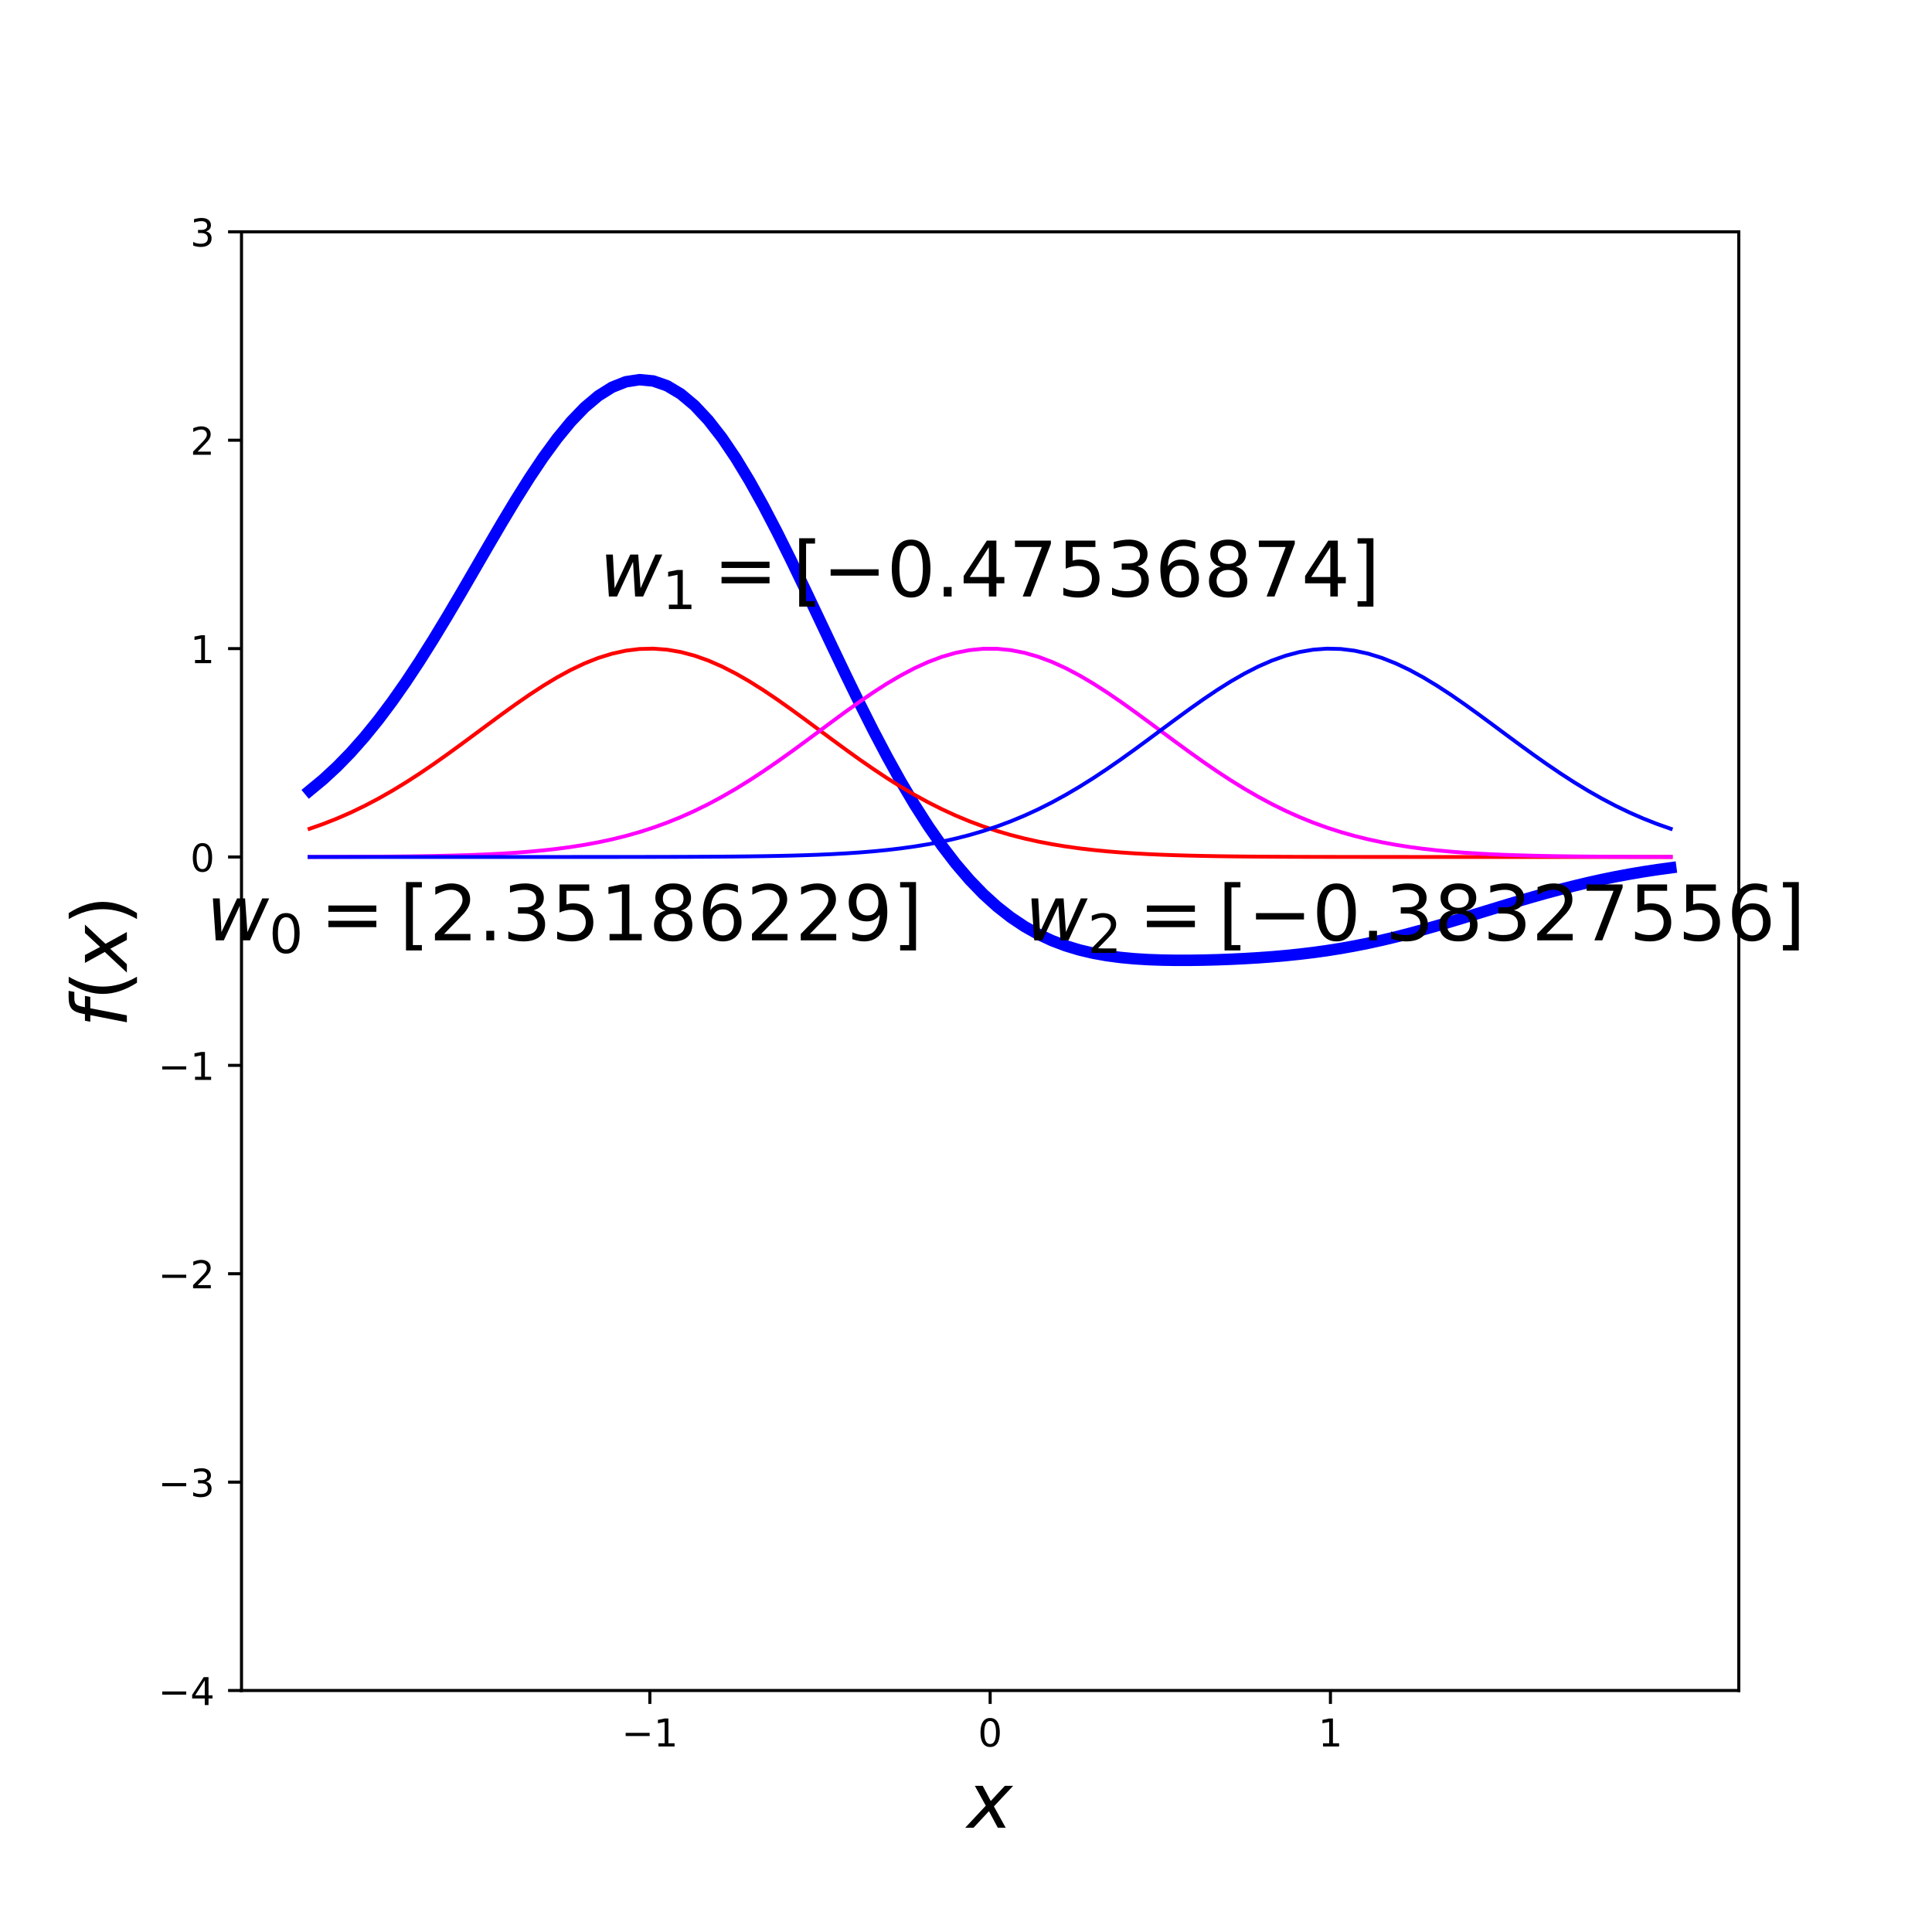
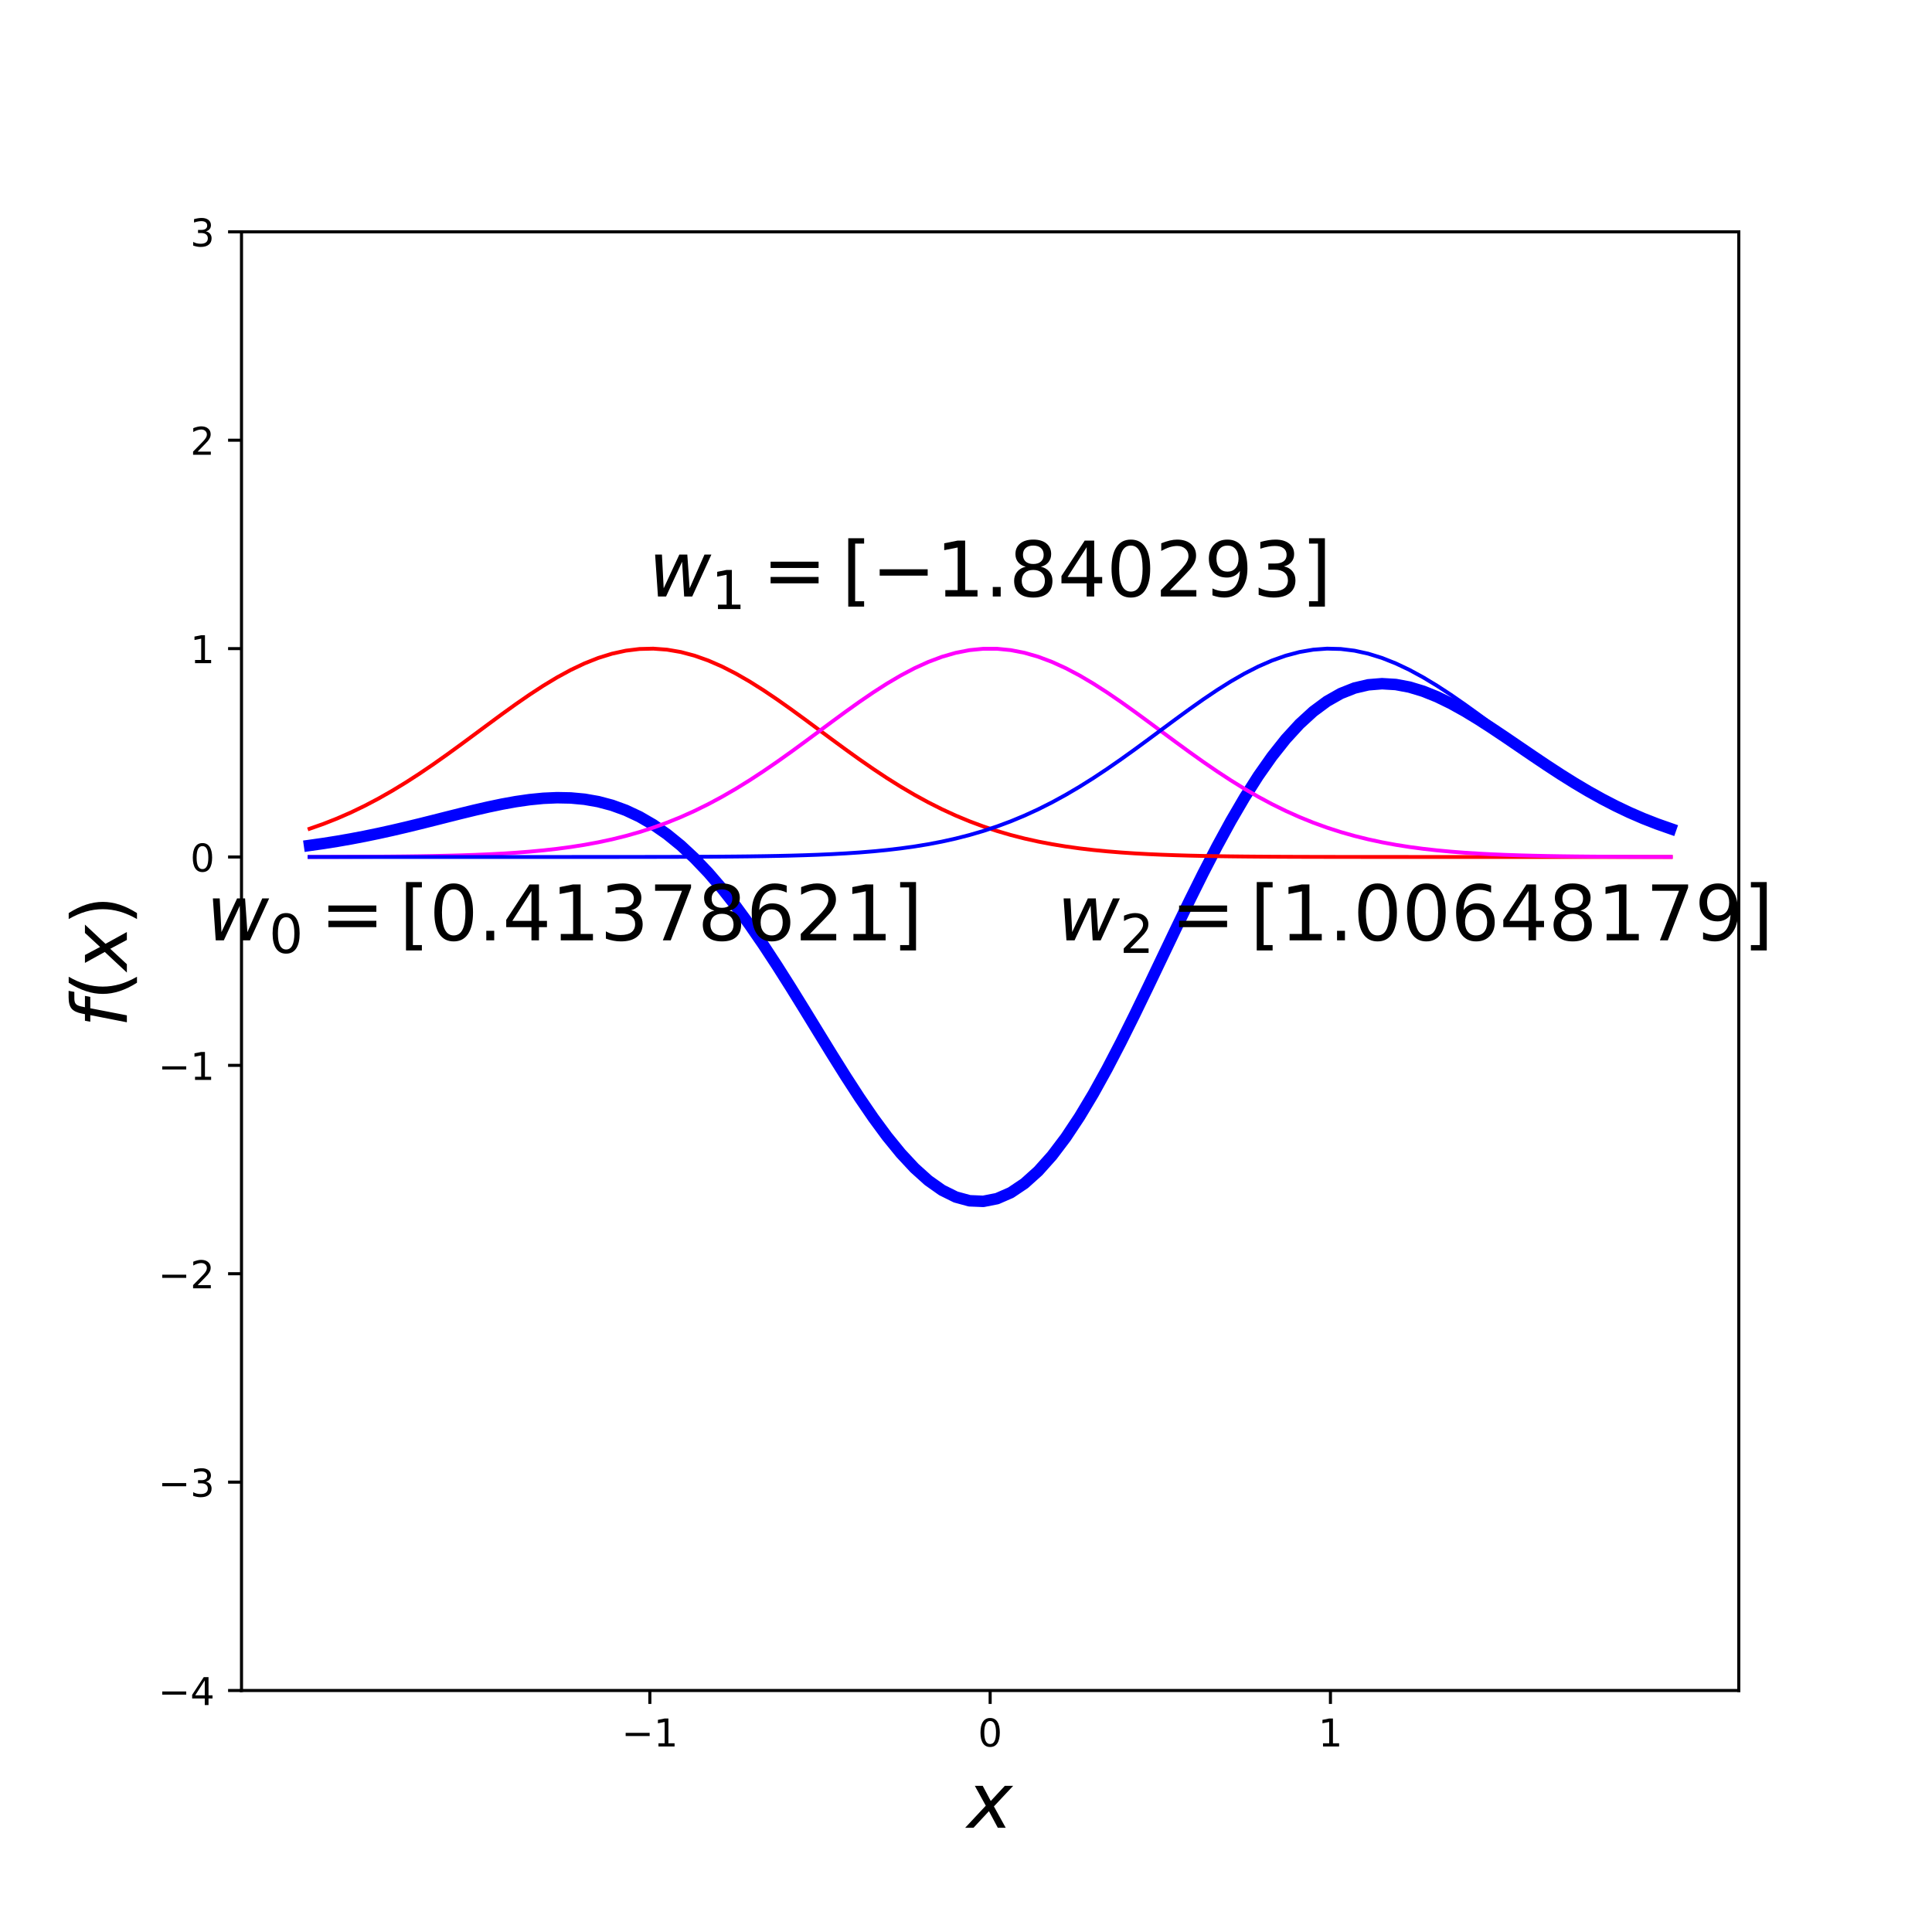
<svg xmlns="http://www.w3.org/2000/svg" xmlns:xlink="http://www.w3.org/1999/xlink" height="504pt" version="1.1" viewBox="0 0 504 504" width="504pt">
  <defs>
    <style type="text/css">
*{stroke-linecap:butt;stroke-linejoin:round;}
  </style>
  </defs>
  <g id="figure_1">
    <g id="patch_1">
      <path d="M 0 504  L 504 504  L 504 0  L 0 0  z " style="fill:none;" />
    </g>
    <g id="axes_1">
      <g id="patch_2">
        <path d="M 63 441  L 453.6 441  L 453.6 60.48  L 63 60.48  z " style="fill:none;" />
      </g>
      <g id="matplotlib.axis_1">
        <g id="xtick_1">
          <g id="line2d_1">
            <defs>
-               <path d="M 0 0  L 0 3.5  " id="m6813ff4be4" style="stroke:#000000;stroke-width:0.8;" />
-             </defs>
-             <g>
-               <use style="stroke:#000000;stroke-width:0.8;" x="169.527" xlink:href="#m6813ff4be4" y="441" />
+               <path d="M 0 0  L 0 3.5  " id="m67deeef2c5" style="stroke:#000000;stroke-width:0.8;" />
+             </defs>
+             <g>
+               <use style="stroke:#000000;stroke-width:0.8;" x="169.527" xlink:href="#m67deeef2c5" y="441" />
            </g>
          </g>
          <g id="text_1">
            <defs>
              <path d="M 10.594 35.5  L 73.188 35.5  L 73.188 27.203  L 10.594 27.203  z " id="DejaVuSans-2212" />
              <path d="M 12.406 8.297  L 28.516 8.297  L 28.516 63.922  L 10.984 60.406  L 10.984 69.391  L 28.422 72.906  L 38.281 72.906  L 38.281 8.297  L 54.391 8.297  L 54.391 0  L 12.406 0  z " id="DejaVuSans-31" />
            </defs>
            <g transform="translate(162.1562 455.5984)scale(0.1 -0.1)">
              <use xlink:href="#DejaVuSans-2212" />
              <use x="83.789" xlink:href="#DejaVuSans-31" />
            </g>
          </g>
        </g>
        <g id="xtick_2">
          <g id="line2d_2">
            <g>
-               <use style="stroke:#000000;stroke-width:0.8;" x="258.3" xlink:href="#m6813ff4be4" y="441" />
+               <use style="stroke:#000000;stroke-width:0.8;" x="258.3" xlink:href="#m67deeef2c5" y="441" />
            </g>
          </g>
          <g id="text_2">
            <defs>
              <path d="M 31.781 66.406  Q 24.172 66.406 20.328 58.906  Q 16.5 51.422 16.5 36.375  Q 16.5 21.391 20.328 13.891  Q 24.172 6.391 31.781 6.391  Q 39.453 6.391 43.281 13.891  Q 47.125 21.391 47.125 36.375  Q 47.125 51.422 43.281 58.906  Q 39.453 66.406 31.781 66.406  z M 31.781 74.219  Q 44.047 74.219 50.516 64.516  Q 56.984 54.828 56.984 36.375  Q 56.984 17.969 50.516 8.266  Q 44.047 -1.422 31.781 -1.422  Q 19.531 -1.422 13.062 8.266  Q 6.594 17.969 6.594 36.375  Q 6.594 54.828 13.062 64.516  Q 19.531 74.219 31.781 74.219  z " id="DejaVuSans-30" />
            </defs>
            <g transform="translate(255.1188 455.5984)scale(0.1 -0.1)">
              <use xlink:href="#DejaVuSans-30" />
            </g>
          </g>
        </g>
        <g id="xtick_3">
          <g id="line2d_3">
            <g>
-               <use style="stroke:#000000;stroke-width:0.8;" x="347.073" xlink:href="#m6813ff4be4" y="441" />
+               <use style="stroke:#000000;stroke-width:0.8;" x="347.073" xlink:href="#m67deeef2c5" y="441" />
            </g>
          </g>
          <g id="text_3">
            <g transform="translate(343.8915 455.5984)scale(0.1 -0.1)">
              <use xlink:href="#DejaVuSans-31" />
            </g>
          </g>
        </g>
        <g id="text_4">
          <defs>
            <path d="M 60.016 54.688  L 34.906 27.875  L 50.297 0  L 39.984 0  L 28.422 21.688  L 8.297 0  L -2.594 0  L 24.312 28.812  L 10.016 54.688  L 20.312 54.688  L 30.812 34.906  L 49.125 54.688  z " id="DejaVuSans-Oblique-78" />
          </defs>
          <g transform="translate(252.3 476.875)scale(0.2 -0.2)">
            <use transform="translate(0 0.3125)" xlink:href="#DejaVuSans-Oblique-78" />
          </g>
        </g>
      </g>
      <g id="matplotlib.axis_2">
        <g id="ytick_1">
          <g id="line2d_4">
            <defs>
-               <path d="M 0 0  L -3.5 0  " id="mdc006033c4" style="stroke:#000000;stroke-width:0.8;" />
-             </defs>
-             <g>
-               <use style="stroke:#000000;stroke-width:0.8;" x="63" xlink:href="#mdc006033c4" y="441" />
+               <path d="M 0 0  L -3.5 0  " id="m23dbf91272" style="stroke:#000000;stroke-width:0.8;" />
+             </defs>
+             <g>
+               <use style="stroke:#000000;stroke-width:0.8;" x="63" xlink:href="#m23dbf91272" y="441" />
            </g>
          </g>
          <g id="text_5">
            <defs>
              <path d="M 37.797 64.312  L 12.891 25.391  L 37.797 25.391  z M 35.203 72.906  L 47.609 72.906  L 47.609 25.391  L 58.016 25.391  L 58.016 17.188  L 47.609 17.188  L 47.609 0  L 37.797 0  L 37.797 17.188  L 4.891 17.188  L 4.891 26.703  z " id="DejaVuSans-34" />
            </defs>
            <g transform="translate(41.25781 444.7992)scale(0.1 -0.1)">
              <use xlink:href="#DejaVuSans-2212" />
              <use x="83.789" xlink:href="#DejaVuSans-34" />
            </g>
          </g>
        </g>
        <g id="ytick_2">
          <g id="line2d_5">
            <g>
-               <use style="stroke:#000000;stroke-width:0.8;" x="63" xlink:href="#mdc006033c4" y="386.64" />
+               <use style="stroke:#000000;stroke-width:0.8;" x="63" xlink:href="#m23dbf91272" y="386.64" />
            </g>
          </g>
          <g id="text_6">
            <defs>
              <path d="M 40.578 39.312  Q 47.656 37.797 51.625 33  Q 55.609 28.219 55.609 21.188  Q 55.609 10.406 48.188 4.484  Q 40.766 -1.422 27.094 -1.422  Q 22.516 -1.422 17.656 -0.516  Q 12.797 0.391 7.625 2.203  L 7.625 11.719  Q 11.719 9.328 16.594 8.109  Q 21.484 6.891 26.812 6.891  Q 36.078 6.891 40.938 10.547  Q 45.797 14.203 45.797 21.188  Q 45.797 27.641 41.281 31.266  Q 36.766 34.906 28.719 34.906  L 20.219 34.906  L 20.219 43.016  L 29.109 43.016  Q 36.375 43.016 40.234 45.922  Q 44.094 48.828 44.094 54.297  Q 44.094 59.906 40.109 62.906  Q 36.141 65.922 28.719 65.922  Q 24.656 65.922 20.016 65.031  Q 15.375 64.156 9.812 62.312  L 9.812 71.094  Q 15.438 72.656 20.344 73.438  Q 25.25 74.219 29.594 74.219  Q 40.828 74.219 47.359 69.109  Q 53.906 64.016 53.906 55.328  Q 53.906 49.266 50.438 45.094  Q 46.969 40.922 40.578 39.312  z " id="DejaVuSans-33" />
            </defs>
            <g transform="translate(41.25781 390.4392)scale(0.1 -0.1)">
              <use xlink:href="#DejaVuSans-2212" />
              <use x="83.789" xlink:href="#DejaVuSans-33" />
            </g>
          </g>
        </g>
        <g id="ytick_3">
          <g id="line2d_6">
            <g>
-               <use style="stroke:#000000;stroke-width:0.8;" x="63" xlink:href="#mdc006033c4" y="332.28" />
+               <use style="stroke:#000000;stroke-width:0.8;" x="63" xlink:href="#m23dbf91272" y="332.28" />
            </g>
          </g>
          <g id="text_7">
            <defs>
              <path d="M 19.188 8.297  L 53.609 8.297  L 53.609 0  L 7.328 0  L 7.328 8.297  Q 12.938 14.109 22.625 23.891  Q 32.328 33.688 34.812 36.531  Q 39.547 41.844 41.422 45.531  Q 43.312 49.219 43.312 52.781  Q 43.312 58.594 39.234 62.25  Q 35.156 65.922 28.609 65.922  Q 23.969 65.922 18.812 64.312  Q 13.672 62.703 7.812 59.422  L 7.812 69.391  Q 13.766 71.781 18.938 73  Q 24.125 74.219 28.422 74.219  Q 39.75 74.219 46.484 68.547  Q 53.219 62.891 53.219 53.422  Q 53.219 48.922 51.531 44.891  Q 49.859 40.875 45.406 35.406  Q 44.188 33.984 37.641 27.219  Q 31.109 20.453 19.188 8.297  z " id="DejaVuSans-32" />
            </defs>
            <g transform="translate(41.25781 336.0792)scale(0.1 -0.1)">
              <use xlink:href="#DejaVuSans-2212" />
              <use x="83.789" xlink:href="#DejaVuSans-32" />
            </g>
          </g>
        </g>
        <g id="ytick_4">
          <g id="line2d_7">
            <g>
-               <use style="stroke:#000000;stroke-width:0.8;" x="63" xlink:href="#mdc006033c4" y="277.92" />
+               <use style="stroke:#000000;stroke-width:0.8;" x="63" xlink:href="#m23dbf91272" y="277.92" />
            </g>
          </g>
          <g id="text_8">
            <g transform="translate(41.25781 281.7192)scale(0.1 -0.1)">
              <use xlink:href="#DejaVuSans-2212" />
              <use x="83.789" xlink:href="#DejaVuSans-31" />
            </g>
          </g>
        </g>
        <g id="ytick_5">
          <g id="line2d_8">
            <g>
-               <use style="stroke:#000000;stroke-width:0.8;" x="63" xlink:href="#mdc006033c4" y="223.56" />
+               <use style="stroke:#000000;stroke-width:0.8;" x="63" xlink:href="#m23dbf91272" y="223.56" />
            </g>
          </g>
          <g id="text_9">
            <g transform="translate(49.6375 227.3592)scale(0.1 -0.1)">
              <use xlink:href="#DejaVuSans-30" />
            </g>
          </g>
        </g>
        <g id="ytick_6">
          <g id="line2d_9">
            <g>
-               <use style="stroke:#000000;stroke-width:0.8;" x="63" xlink:href="#mdc006033c4" y="169.2" />
+               <use style="stroke:#000000;stroke-width:0.8;" x="63" xlink:href="#m23dbf91272" y="169.2" />
            </g>
          </g>
          <g id="text_10">
            <g transform="translate(49.6375 172.9992)scale(0.1 -0.1)">
              <use xlink:href="#DejaVuSans-31" />
            </g>
          </g>
        </g>
        <g id="ytick_7">
          <g id="line2d_10">
            <g>
-               <use style="stroke:#000000;stroke-width:0.8;" x="63" xlink:href="#mdc006033c4" y="114.84" />
+               <use style="stroke:#000000;stroke-width:0.8;" x="63" xlink:href="#m23dbf91272" y="114.84" />
            </g>
          </g>
          <g id="text_11">
            <g transform="translate(49.6375 118.6392)scale(0.1 -0.1)">
              <use xlink:href="#DejaVuSans-32" />
            </g>
          </g>
        </g>
        <g id="ytick_8">
          <g id="line2d_11">
            <g>
-               <use style="stroke:#000000;stroke-width:0.8;" x="63" xlink:href="#mdc006033c4" y="60.48" />
+               <use style="stroke:#000000;stroke-width:0.8;" x="63" xlink:href="#m23dbf91272" y="60.48" />
            </g>
          </g>
          <g id="text_12">
            <g transform="translate(49.6375 64.27922)scale(0.1 -0.1)">
              <use xlink:href="#DejaVuSans-33" />
            </g>
          </g>
        </g>
        <g id="text_13">
          <defs>
            <path d="M 47.797 75.984  L 46.391 68.5  L 37.797 68.5  Q 32.906 68.5 30.688 66.578  Q 28.469 64.656 27.391 59.516  L 26.422 54.688  L 41.219 54.688  L 39.891 47.703  L 25.094 47.703  L 15.828 0  L 6.781 0  L 16.109 47.703  L 7.516 47.703  L 8.797 54.688  L 17.391 54.688  L 18.109 58.5  Q 19.969 68.172 24.625 72.078  Q 29.297 75.984 39.312 75.984  z " id="DejaVuSans-Oblique-66" />
            <path d="M 31 75.875  Q 24.469 64.656 21.281 53.656  Q 18.109 42.672 18.109 31.391  Q 18.109 20.125 21.312 9.062  Q 24.516 -2 31 -13.188  L 23.188 -13.188  Q 15.875 -1.703 12.234 9.375  Q 8.594 20.453 8.594 31.391  Q 8.594 42.281 12.203 53.312  Q 15.828 64.359 23.188 75.875  z " id="DejaVuSans-28" />
            <path d="M 8.016 75.875  L 15.828 75.875  Q 23.141 64.359 26.781 53.312  Q 30.422 42.281 30.422 31.391  Q 30.422 20.453 26.781 9.375  Q 23.141 -1.703 15.828 -13.188  L 8.016 -13.188  Q 14.5 -2 17.703 9.062  Q 20.906 20.125 20.906 31.391  Q 20.906 42.672 17.703 53.656  Q 14.5 64.656 8.016 75.875  z " id="DejaVuSans-29" />
          </defs>
          <g transform="translate(33.09844 268.04)rotate(-90)scale(0.2 -0.2)">
            <use transform="translate(0 0.015625)" xlink:href="#DejaVuSans-Oblique-66" />
            <use transform="translate(35.20508 0.015625)" xlink:href="#DejaVuSans-28" />
            <use transform="translate(74.21875 0.015625)" xlink:href="#DejaVuSans-Oblique-78" />
            <use transform="translate(133.3984 0.015625)" xlink:href="#DejaVuSans-29" />
          </g>
        </g>
      </g>
      <g id="line2d_12">
-         <path clip-path="url(#pcdadcbe357)" d="M 80.755 206.266  L 84.341 203.301  L 87.928 199.982  L 91.515 196.298  L 95.102 192.245  L 98.688 187.824  L 102.275 183.045  L 105.862 177.928  L 109.449 172.501  L 113.036 166.803  L 116.622 160.884  L 120.209 154.803  L 123.796 148.628  L 127.383 142.437  L 130.969 136.317  L 134.556 130.357  L 138.143 124.652  L 141.73 119.301  L 145.317 114.397  L 148.903 110.035  L 152.49 106.301  L 156.077 103.274  L 159.664 101.021  L 163.25 99.598  L 166.837 99.045  L 170.424 99.387  L 174.011 100.632  L 177.598 102.771  L 181.184 105.779  L 184.771 109.613  L 188.358 114.217  L 191.945 119.521  L 195.531 125.443  L 199.118 131.892  L 202.705 138.772  L 206.292 145.981  L 209.879 153.415  L 213.465 160.973  L 217.052 168.556  L 220.639 176.069  L 224.226 183.427  L 227.812 190.551  L 231.399 197.373  L 234.986 203.836  L 238.573 209.893  L 242.16 215.508  L 245.746 220.659  L 249.333 225.331  L 252.92 229.521  L 256.507 233.235  L 260.093 236.488  L 263.68 239.301  L 267.267 241.699  L 270.854 243.715  L 274.44 245.384  L 278.027 246.74  L 281.614 247.822  L 285.201 248.667  L 288.788 249.309  L 292.374 249.781  L 295.961 250.114  L 299.548 250.333  L 303.135 250.462  L 306.721 250.518  L 310.308 250.516  L 313.895 250.465  L 317.482 250.373  L 321.069 250.24  L 324.655 250.068  L 328.242 249.855  L 331.829 249.595  L 335.416 249.283  L 339.002 248.914  L 342.589 248.483  L 346.176 247.985  L 349.763 247.415  L 353.35 246.773  L 356.936 246.057  L 360.523 245.27  L 364.11 244.414  L 367.697 243.496  L 371.283 242.523  L 374.87 241.503  L 378.457 240.447  L 382.044 239.365  L 385.631 238.268  L 389.217 237.168  L 392.804 236.076  L 396.391 235.003  L 399.978 233.958  L 403.564 232.951  L 407.151 231.989  L 410.738 231.079  L 414.325 230.225  L 417.912 229.431  L 421.498 228.698  L 425.085 228.029  L 428.672 227.421  L 432.259 226.875  L 435.845 226.388  " style="fill:none;stroke:#0000ff;stroke-linecap:square;stroke-width:3;" />
+         <path clip-path="url(#p17ed139492)" d="M 80.755 220.549  L 84.341 220.04  L 87.928 219.472  L 91.515 218.846  L 95.102 218.161  L 98.688 217.421  L 102.275 216.63  L 105.862 215.794  L 109.449 214.922  L 113.036 214.025  L 116.622 213.118  L 120.209 212.218  L 123.796 211.344  L 127.383 210.52  L 130.969 209.77  L 134.556 209.121  L 138.143 208.604  L 141.73 208.251  L 145.317 208.093  L 148.903 208.164  L 152.49 208.497  L 156.077 209.125  L 159.664 210.077  L 163.25 211.382  L 166.837 213.065  L 170.424 215.145  L 174.011 217.639  L 177.598 220.555  L 181.184 223.895  L 184.771 227.653  L 188.358 231.817  L 191.945 236.362  L 195.531 241.258  L 199.118 246.464  L 202.705 251.929  L 206.292 257.595  L 209.879 263.395  L 213.465 269.253  L 217.052 275.09  L 220.639 280.819  L 224.226 286.352  L 227.812 291.598  L 231.399 296.467  L 234.986 300.87  L 238.573 304.724  L 242.16 307.952  L 245.746 310.486  L 249.333 312.266  L 252.92 313.247  L 256.507 313.395  L 260.093 312.69  L 263.68 311.128  L 267.267 308.719  L 270.854 305.49  L 274.44 301.478  L 278.027 296.739  L 281.614 291.338  L 285.201 285.352  L 288.788 278.866  L 292.374 271.974  L 295.961 264.774  L 299.548 257.369  L 303.135 249.861  L 306.721 242.353  L 310.308 234.943  L 313.895 227.726  L 317.482 220.79  L 321.069 214.215  L 324.655 208.073  L 328.242 202.425  L 331.829 197.32  L 335.416 192.798  L 339.002 188.886  L 342.589 185.6  L 346.176 182.945  L 349.763 180.913  L 353.35 179.49  L 356.936 178.648  L 360.523 178.355  L 364.11 178.569  L 367.697 179.244  L 371.283 180.329  L 374.87 181.77  L 378.457 183.512  L 382.044 185.5  L 385.631 187.677  L 389.217 189.992  L 392.804 192.395  L 396.391 194.839  L 399.978 197.283  L 403.564 199.691  L 407.151 202.031  L 410.738 204.276  L 414.325 206.406  L 417.912 208.405  L 421.498 210.262  L 425.085 211.97  L 428.672 213.526  L 432.259 214.931  L 435.845 216.189  " style="fill:none;stroke:#0000ff;stroke-linecap:square;stroke-width:3;" />
      </g>
      <g id="line2d_13">
-         <path clip-path="url(#pcdadcbe357)" d="M 80.755 216.203  L 84.341 214.941  L 87.928 213.528  L 91.515 211.959  L 95.102 210.232  L 98.688 208.348  L 102.275 206.31  L 105.862 204.127  L 109.449 201.81  L 113.036 199.376  L 116.622 196.843  L 120.209 194.238  L 123.796 191.588  L 127.383 188.925  L 130.969 186.285  L 134.556 183.705  L 138.143 181.223  L 141.73 178.88  L 145.317 176.714  L 148.903 174.762  L 152.49 173.061  L 156.077 171.639  L 159.664 170.526  L 163.25 169.741  L 166.837 169.3  L 170.424 169.211  L 174.011 169.477  L 177.598 170.091  L 181.184 171.043  L 184.771 172.313  L 188.358 173.878  L 191.945 175.709  L 195.531 177.772  L 199.118 180.032  L 202.705 182.449  L 206.292 184.985  L 209.879 187.6  L 213.465 190.256  L 217.052 192.916  L 220.639 195.548  L 224.226 198.12  L 227.812 200.606  L 231.399 202.985  L 234.986 205.236  L 238.573 207.348  L 242.16 209.31  L 245.746 211.115  L 249.333 212.763  L 252.92 214.254  L 256.507 215.591  L 260.093 216.78  L 263.68 217.829  L 267.267 218.748  L 270.854 219.545  L 274.44 220.232  L 278.027 220.82  L 281.614 221.318  L 285.201 221.738  L 288.788 222.089  L 292.374 222.38  L 295.961 222.619  L 299.548 222.815  L 303.135 222.974  L 306.721 223.102  L 310.308 223.205  L 313.895 223.286  L 317.482 223.35  L 321.069 223.4  L 324.655 223.439  L 328.242 223.469  L 331.829 223.492  L 335.416 223.51  L 339.002 223.523  L 342.589 223.533  L 346.176 223.54  L 349.763 223.546  L 353.35 223.55  L 356.936 223.553  L 360.523 223.555  L 364.11 223.556  L 367.697 223.557  L 371.283 223.558  L 374.87 223.559  L 378.457 223.559  L 382.044 223.559  L 385.631 223.56  L 389.217 223.56  L 392.804 223.56  L 396.391 223.56  L 399.978 223.56  L 403.564 223.56  L 407.151 223.56  L 410.738 223.56  L 414.325 223.56  L 417.912 223.56  L 421.498 223.56  L 425.085 223.56  L 428.672 223.56  L 432.259 223.56  L 435.845 223.56  " style="fill:none;stroke:#ff0000;stroke-linecap:square;" />
+         <path clip-path="url(#p17ed139492)" d="M 80.755 216.203  L 84.341 214.941  L 87.928 213.528  L 91.515 211.959  L 95.102 210.232  L 98.688 208.348  L 102.275 206.31  L 105.862 204.127  L 109.449 201.81  L 113.036 199.376  L 116.622 196.843  L 120.209 194.238  L 123.796 191.588  L 127.383 188.925  L 130.969 186.285  L 134.556 183.705  L 138.143 181.223  L 141.73 178.88  L 145.317 176.714  L 148.903 174.762  L 152.49 173.061  L 156.077 171.639  L 159.664 170.526  L 163.25 169.741  L 166.837 169.3  L 170.424 169.211  L 174.011 169.477  L 177.598 170.091  L 181.184 171.043  L 184.771 172.313  L 188.358 173.878  L 191.945 175.709  L 195.531 177.772  L 199.118 180.032  L 202.705 182.449  L 206.292 184.985  L 209.879 187.6  L 213.465 190.256  L 217.052 192.916  L 220.639 195.548  L 224.226 198.12  L 227.812 200.606  L 231.399 202.985  L 234.986 205.236  L 238.573 207.348  L 242.16 209.31  L 245.746 211.115  L 249.333 212.763  L 252.92 214.254  L 256.507 215.591  L 260.093 216.78  L 263.68 217.829  L 267.267 218.748  L 270.854 219.545  L 274.44 220.232  L 278.027 220.82  L 281.614 221.318  L 285.201 221.738  L 288.788 222.089  L 292.374 222.38  L 295.961 222.619  L 299.548 222.815  L 303.135 222.974  L 306.721 223.102  L 310.308 223.205  L 313.895 223.286  L 317.482 223.35  L 321.069 223.4  L 324.655 223.439  L 328.242 223.469  L 331.829 223.492  L 335.416 223.51  L 339.002 223.523  L 342.589 223.533  L 346.176 223.54  L 349.763 223.546  L 353.35 223.55  L 356.936 223.553  L 360.523 223.555  L 364.11 223.556  L 367.697 223.557  L 371.283 223.558  L 374.87 223.559  L 378.457 223.559  L 382.044 223.559  L 385.631 223.56  L 389.217 223.56  L 392.804 223.56  L 396.391 223.56  L 399.978 223.56  L 403.564 223.56  L 407.151 223.56  L 410.738 223.56  L 414.325 223.56  L 417.912 223.56  L 421.498 223.56  L 425.085 223.56  L 428.672 223.56  L 432.259 223.56  L 435.845 223.56  " style="fill:none;stroke:#ff0000;stroke-linecap:square;" />
      </g>
      <g id="line2d_14">
-         <path clip-path="url(#pcdadcbe357)" d="M 80.755 223.542  L 84.341 223.535  L 87.928 223.526  L 91.515 223.513  L 95.102 223.497  L 98.688 223.475  L 102.275 223.447  L 105.862 223.411  L 109.449 223.364  L 113.036 223.303  L 116.622 223.227  L 120.209 223.13  L 123.796 223.009  L 127.383 222.858  L 130.969 222.672  L 134.556 222.444  L 138.143 222.167  L 141.73 221.832  L 145.317 221.43  L 148.903 220.953  L 152.49 220.388  L 156.077 219.727  L 159.664 218.958  L 163.25 218.071  L 166.837 217.055  L 170.424 215.901  L 174.011 214.602  L 177.598 213.15  L 181.184 211.542  L 184.771 209.776  L 188.358 207.853  L 191.945 205.778  L 195.531 203.56  L 199.118 201.212  L 202.705 198.751  L 206.292 196.198  L 209.879 193.578  L 213.465 190.922  L 217.052 188.262  L 220.639 185.633  L 224.226 183.074  L 227.812 180.623  L 231.399 178.32  L 234.986 176.204  L 238.573 174.312  L 242.16 172.678  L 245.746 171.331  L 249.333 170.298  L 252.92 169.598  L 256.507 169.244  L 260.093 169.244  L 263.68 169.598  L 267.267 170.298  L 270.854 171.331  L 274.44 172.678  L 278.027 174.312  L 281.614 176.204  L 285.201 178.32  L 288.788 180.623  L 292.374 183.074  L 295.961 185.633  L 299.548 188.262  L 303.135 190.922  L 306.721 193.578  L 310.308 196.198  L 313.895 198.751  L 317.482 201.212  L 321.069 203.56  L 324.655 205.778  L 328.242 207.853  L 331.829 209.776  L 335.416 211.542  L 339.002 213.15  L 342.589 214.602  L 346.176 215.901  L 349.763 217.055  L 353.35 218.071  L 356.936 218.958  L 360.523 219.727  L 364.11 220.388  L 367.697 220.953  L 371.283 221.43  L 374.87 221.832  L 378.457 222.167  L 382.044 222.444  L 385.631 222.672  L 389.217 222.858  L 392.804 223.009  L 396.391 223.13  L 399.978 223.227  L 403.564 223.303  L 407.151 223.364  L 410.738 223.411  L 414.325 223.447  L 417.912 223.475  L 421.498 223.497  L 425.085 223.513  L 428.672 223.526  L 432.259 223.535  L 435.845 223.542  " style="fill:none;stroke:#ff00ff;stroke-linecap:square;" />
+         <path clip-path="url(#p17ed139492)" d="M 80.755 223.542  L 84.341 223.535  L 87.928 223.526  L 91.515 223.513  L 95.102 223.497  L 98.688 223.475  L 102.275 223.447  L 105.862 223.411  L 109.449 223.364  L 113.036 223.303  L 116.622 223.227  L 120.209 223.13  L 123.796 223.009  L 127.383 222.858  L 130.969 222.672  L 134.556 222.444  L 138.143 222.167  L 141.73 221.832  L 145.317 221.43  L 148.903 220.953  L 152.49 220.388  L 156.077 219.727  L 159.664 218.958  L 163.25 218.071  L 166.837 217.055  L 170.424 215.901  L 174.011 214.602  L 177.598 213.15  L 181.184 211.542  L 184.771 209.776  L 188.358 207.853  L 191.945 205.778  L 195.531 203.56  L 199.118 201.212  L 202.705 198.751  L 206.292 196.198  L 209.879 193.578  L 213.465 190.922  L 217.052 188.262  L 220.639 185.633  L 224.226 183.074  L 227.812 180.623  L 231.399 178.32  L 234.986 176.204  L 238.573 174.312  L 242.16 172.678  L 245.746 171.331  L 249.333 170.298  L 252.92 169.598  L 256.507 169.244  L 260.093 169.244  L 263.68 169.598  L 267.267 170.298  L 270.854 171.331  L 274.44 172.678  L 278.027 174.312  L 281.614 176.204  L 285.201 178.32  L 288.788 180.623  L 292.374 183.074  L 295.961 185.633  L 299.548 188.262  L 303.135 190.922  L 306.721 193.578  L 310.308 196.198  L 313.895 198.751  L 317.482 201.212  L 321.069 203.56  L 324.655 205.778  L 328.242 207.853  L 331.829 209.776  L 335.416 211.542  L 339.002 213.15  L 342.589 214.602  L 346.176 215.901  L 349.763 217.055  L 353.35 218.071  L 356.936 218.958  L 360.523 219.727  L 364.11 220.388  L 367.697 220.953  L 371.283 221.43  L 374.87 221.832  L 378.457 222.167  L 382.044 222.444  L 385.631 222.672  L 389.217 222.858  L 392.804 223.009  L 396.391 223.13  L 399.978 223.227  L 403.564 223.303  L 407.151 223.364  L 410.738 223.411  L 414.325 223.447  L 417.912 223.475  L 421.498 223.497  L 425.085 223.513  L 428.672 223.526  L 432.259 223.535  L 435.845 223.542  " style="fill:none;stroke:#ff00ff;stroke-linecap:square;" />
      </g>
      <g id="line2d_15">
-         <path clip-path="url(#pcdadcbe357)" d="M 80.755 223.56  L 84.341 223.56  L 87.928 223.56  L 91.515 223.56  L 95.102 223.56  L 98.688 223.56  L 102.275 223.56  L 105.862 223.56  L 109.449 223.56  L 113.036 223.56  L 116.622 223.56  L 120.209 223.56  L 123.796 223.56  L 127.383 223.56  L 130.969 223.56  L 134.556 223.559  L 138.143 223.559  L 141.73 223.559  L 145.317 223.558  L 148.903 223.557  L 152.49 223.556  L 156.077 223.555  L 159.664 223.553  L 163.25 223.55  L 166.837 223.546  L 170.424 223.54  L 174.011 223.533  L 177.598 223.523  L 181.184 223.51  L 184.771 223.492  L 188.358 223.469  L 191.945 223.439  L 195.531 223.4  L 199.118 223.35  L 202.705 223.286  L 206.292 223.205  L 209.879 223.102  L 213.465 222.974  L 217.052 222.815  L 220.639 222.619  L 224.226 222.38  L 227.812 222.089  L 231.399 221.738  L 234.986 221.318  L 238.573 220.82  L 242.16 220.232  L 245.746 219.545  L 249.333 218.748  L 252.92 217.829  L 256.507 216.78  L 260.093 215.591  L 263.68 214.254  L 267.267 212.763  L 270.854 211.115  L 274.44 209.31  L 278.027 207.348  L 281.614 205.236  L 285.201 202.985  L 288.788 200.606  L 292.374 198.12  L 295.961 195.548  L 299.548 192.916  L 303.135 190.256  L 306.721 187.6  L 310.308 184.985  L 313.895 182.449  L 317.482 180.032  L 321.069 177.772  L 324.655 175.709  L 328.242 173.878  L 331.829 172.313  L 335.416 171.043  L 339.002 170.091  L 342.589 169.477  L 346.176 169.211  L 349.763 169.3  L 353.35 169.741  L 356.936 170.526  L 360.523 171.639  L 364.11 173.061  L 367.697 174.762  L 371.283 176.714  L 374.87 178.88  L 378.457 181.223  L 382.044 183.705  L 385.631 186.285  L 389.217 188.925  L 392.804 191.588  L 396.391 194.238  L 399.978 196.843  L 403.564 199.376  L 407.151 201.81  L 410.738 204.127  L 414.325 206.31  L 417.912 208.348  L 421.498 210.232  L 425.085 211.959  L 428.672 213.528  L 432.259 214.941  L 435.845 216.203  " style="fill:none;stroke:#0000ff;stroke-linecap:square;" />
+         <path clip-path="url(#p17ed139492)" d="M 80.755 223.56  L 84.341 223.56  L 87.928 223.56  L 91.515 223.56  L 95.102 223.56  L 98.688 223.56  L 102.275 223.56  L 105.862 223.56  L 109.449 223.56  L 113.036 223.56  L 116.622 223.56  L 120.209 223.56  L 123.796 223.56  L 127.383 223.56  L 130.969 223.56  L 134.556 223.559  L 138.143 223.559  L 141.73 223.559  L 145.317 223.558  L 148.903 223.557  L 152.49 223.556  L 156.077 223.555  L 159.664 223.553  L 163.25 223.55  L 166.837 223.546  L 170.424 223.54  L 174.011 223.533  L 177.598 223.523  L 181.184 223.51  L 184.771 223.492  L 188.358 223.469  L 191.945 223.439  L 195.531 223.4  L 199.118 223.35  L 202.705 223.286  L 206.292 223.205  L 209.879 223.102  L 213.465 222.974  L 217.052 222.815  L 220.639 222.619  L 224.226 222.38  L 227.812 222.089  L 231.399 221.738  L 234.986 221.318  L 238.573 220.82  L 242.16 220.232  L 245.746 219.545  L 249.333 218.748  L 252.92 217.829  L 256.507 216.78  L 260.093 215.591  L 263.68 214.254  L 267.267 212.763  L 270.854 211.115  L 274.44 209.31  L 278.027 207.348  L 281.614 205.236  L 285.201 202.985  L 288.788 200.606  L 292.374 198.12  L 295.961 195.548  L 299.548 192.916  L 303.135 190.256  L 306.721 187.6  L 310.308 184.985  L 313.895 182.449  L 317.482 180.032  L 321.069 177.772  L 324.655 175.709  L 328.242 173.878  L 331.829 172.313  L 335.416 171.043  L 339.002 170.091  L 342.589 169.477  L 346.176 169.211  L 349.763 169.3  L 353.35 169.741  L 356.936 170.526  L 360.523 171.639  L 364.11 173.061  L 367.697 174.762  L 371.283 176.714  L 374.87 178.88  L 378.457 181.223  L 382.044 183.705  L 385.631 186.285  L 389.217 188.925  L 392.804 191.588  L 396.391 194.238  L 399.978 196.843  L 403.564 199.376  L 407.151 201.81  L 410.738 204.127  L 414.325 206.31  L 417.912 208.348  L 421.498 210.232  L 425.085 211.959  L 428.672 213.528  L 432.259 214.941  L 435.845 216.203  " style="fill:none;stroke:#0000ff;stroke-linecap:square;" />
      </g>
      <g id="patch_3">
        <path d="M 63 441  L 63 60.48  " style="fill:none;stroke:#000000;stroke-linecap:square;stroke-linejoin:miter;stroke-width:0.8;" />
      </g>
      <g id="patch_4">
        <path d="M 453.6 441  L 453.6 60.48  " style="fill:none;stroke:#000000;stroke-linecap:square;stroke-linejoin:miter;stroke-width:0.8;" />
      </g>
      <g id="patch_5">
        <path d="M 63 441  L 453.6 441  " style="fill:none;stroke:#000000;stroke-linecap:square;stroke-linejoin:miter;stroke-width:0.8;" />
      </g>
      <g id="patch_6">
        <path d="M 63 60.48  L 453.6 60.48  " style="fill:none;stroke:#000000;stroke-linecap:square;stroke-linejoin:miter;stroke-width:0.8;" />
      </g>
      <g id="text_14">
        <defs>
          <path d="M 8.5 54.688  L 17.391 54.688  L 19.672 10.688  L 40.094 54.688  L 50.484 54.688  L 53.516 10.688  L 72.906 54.688  L 81.891 54.688  L 56.891 0  L 46.391 0  L 43.703 45.312  L 22.797 0  L 12.203 0  z " id="DejaVuSans-Oblique-77" />
          <path d="M 10.594 45.406  L 73.188 45.406  L 73.188 37.203  L 10.594 37.203  z M 10.594 25.484  L 73.188 25.484  L 73.188 17.188  L 10.594 17.188  z " id="DejaVuSans-3d" />
          <path d="M 8.594 75.984  L 29.297 75.984  L 29.297 69  L 17.578 69  L 17.578 -6.203  L 29.297 -6.203  L 29.297 -13.188  L 8.594 -13.188  z " id="DejaVuSans-5b" />
          <path d="M 10.688 12.406  L 21 12.406  L 21 0  L 10.688 0  z " id="DejaVuSans-2e" />
-           <path d="M 10.797 72.906  L 49.516 72.906  L 49.516 64.594  L 19.828 64.594  L 19.828 46.734  Q 21.969 47.469 24.109 47.828  Q 26.266 48.188 28.422 48.188  Q 40.625 48.188 47.75 41.5  Q 54.891 34.812 54.891 23.391  Q 54.891 11.625 47.562 5.094  Q 40.234 -1.422 26.906 -1.422  Q 22.312 -1.422 17.547 -0.641  Q 12.797 0.141 7.719 1.703  L 7.719 11.625  Q 12.109 9.234 16.797 8.062  Q 21.484 6.891 26.703 6.891  Q 35.156 6.891 40.078 11.328  Q 45.016 15.766 45.016 23.391  Q 45.016 31 40.078 35.438  Q 35.156 39.891 26.703 39.891  Q 22.75 39.891 18.812 39.016  Q 14.891 38.141 10.797 36.281  z " id="DejaVuSans-35" />
+           <path d="M 8.203 72.906  L 55.078 72.906  L 55.078 68.703  L 28.609 0  L 18.312 0  L 43.219 64.594  L 8.203 64.594  z " id="DejaVuSans-37" />
          <path d="M 31.781 34.625  Q 24.75 34.625 20.719 30.859  Q 16.703 27.094 16.703 20.516  Q 16.703 13.922 20.719 10.156  Q 24.75 6.391 31.781 6.391  Q 38.812 6.391 42.859 10.172  Q 46.922 13.969 46.922 20.516  Q 46.922 27.094 42.891 30.859  Q 38.875 34.625 31.781 34.625  z M 21.922 38.812  Q 15.578 40.375 12.031 44.719  Q 8.5 49.078 8.5 55.328  Q 8.5 64.062 14.719 69.141  Q 20.953 74.219 31.781 74.219  Q 42.672 74.219 48.875 69.141  Q 55.078 64.062 55.078 55.328  Q 55.078 49.078 51.531 44.719  Q 48 40.375 41.703 38.812  Q 48.828 37.156 52.797 32.312  Q 56.781 27.484 56.781 20.516  Q 56.781 9.906 50.312 4.234  Q 43.844 -1.422 31.781 -1.422  Q 19.734 -1.422 13.25 4.234  Q 6.781 9.906 6.781 20.516  Q 6.781 27.484 10.781 32.312  Q 14.797 37.156 21.922 38.812  z M 18.312 54.391  Q 18.312 48.734 21.844 45.562  Q 25.391 42.391 31.781 42.391  Q 38.141 42.391 41.719 45.562  Q 45.312 48.734 45.312 54.391  Q 45.312 60.062 41.719 63.234  Q 38.141 66.406 31.781 66.406  Q 25.391 66.406 21.844 63.234  Q 18.312 60.062 18.312 54.391  z " id="DejaVuSans-38" />
          <path d="M 33.016 40.375  Q 26.375 40.375 22.484 35.828  Q 18.609 31.297 18.609 23.391  Q 18.609 15.531 22.484 10.953  Q 26.375 6.391 33.016 6.391  Q 39.656 6.391 43.531 10.953  Q 47.406 15.531 47.406 23.391  Q 47.406 31.297 43.531 35.828  Q 39.656 40.375 33.016 40.375  z M 52.594 71.297  L 52.594 62.312  Q 48.875 64.062 45.094 64.984  Q 41.312 65.922 37.594 65.922  Q 27.828 65.922 22.672 59.328  Q 17.531 52.734 16.797 39.406  Q 19.672 43.656 24.016 45.922  Q 28.375 48.188 33.594 48.188  Q 44.578 48.188 50.953 41.516  Q 57.328 34.859 57.328 23.391  Q 57.328 12.156 50.688 5.359  Q 44.047 -1.422 33.016 -1.422  Q 20.359 -1.422 13.672 8.266  Q 6.984 17.969 6.984 36.375  Q 6.984 53.656 15.188 63.938  Q 23.391 74.219 37.203 74.219  Q 40.922 74.219 44.703 73.484  Q 48.484 72.75 52.594 71.297  z " id="DejaVuSans-36" />
-           <path d="M 10.984 1.516  L 10.984 10.5  Q 14.703 8.734 18.5 7.812  Q 22.312 6.891 25.984 6.891  Q 35.75 6.891 40.891 13.453  Q 46.047 20.016 46.781 33.406  Q 43.953 29.203 39.594 26.953  Q 35.25 24.703 29.984 24.703  Q 19.047 24.703 12.672 31.312  Q 6.297 37.938 6.297 49.422  Q 6.297 60.641 12.938 67.422  Q 19.578 74.219 30.609 74.219  Q 43.266 74.219 49.922 64.516  Q 56.594 54.828 56.594 36.375  Q 56.594 19.141 48.406 8.859  Q 40.234 -1.422 26.422 -1.422  Q 22.703 -1.422 18.891 -0.688  Q 15.094 0.047 10.984 1.516  z M 30.609 32.422  Q 37.25 32.422 41.125 36.953  Q 45.016 41.5 45.016 49.422  Q 45.016 57.281 41.125 61.844  Q 37.25 66.406 30.609 66.406  Q 23.969 66.406 20.094 61.844  Q 16.219 57.281 16.219 49.422  Q 16.219 41.5 20.094 36.953  Q 23.969 32.422 30.609 32.422  z " id="DejaVuSans-39" />
          <path d="M 30.422 75.984  L 30.422 -13.188  L 9.719 -13.188  L 9.719 -6.203  L 21.391 -6.203  L 21.391 69  L 9.719 69  L 9.719 75.984  z " id="DejaVuSans-5d" />
        </defs>
        <g transform="translate(53.83409 245.304)scale(0.2 -0.2)">
          <use transform="translate(0 0.015625)" xlink:href="#DejaVuSans-Oblique-77" />
          <use transform="translate(81.78711 -16.39062)scale(0.7)" xlink:href="#DejaVuSans-30" />
          <use transform="translate(148.54 0.015625)" xlink:href="#DejaVuSans-3d" />
          <use transform="translate(251.8115 0.015625)" xlink:href="#DejaVuSans-5b" />
-           <use transform="translate(290.8252 0.015625)" xlink:href="#DejaVuSans-32" />
+           <use transform="translate(290.8252 0.015625)" xlink:href="#DejaVuSans-30" />
          <use transform="translate(354.4482 0.015625)" xlink:href="#DejaVuSans-2e" />
-           <use transform="translate(386.2354 0.015625)" xlink:href="#DejaVuSans-33" />
-           <use transform="translate(449.8584 0.015625)" xlink:href="#DejaVuSans-35" />
-           <use transform="translate(513.4814 0.015625)" xlink:href="#DejaVuSans-31" />
-           <use transform="translate(577.1045 0.015625)" xlink:href="#DejaVuSans-38" />
-           <use transform="translate(640.7275 0.015625)" xlink:href="#DejaVuSans-36" />
-           <use transform="translate(704.3506 0.015625)" xlink:href="#DejaVuSans-32" />
+           <use transform="translate(386.2354 0.015625)" xlink:href="#DejaVuSans-34" />
+           <use transform="translate(449.8584 0.015625)" xlink:href="#DejaVuSans-31" />
+           <use transform="translate(513.4814 0.015625)" xlink:href="#DejaVuSans-33" />
+           <use transform="translate(577.1045 0.015625)" xlink:href="#DejaVuSans-37" />
+           <use transform="translate(640.7275 0.015625)" xlink:href="#DejaVuSans-38" />
+           <use transform="translate(704.3506 0.015625)" xlink:href="#DejaVuSans-36" />
          <use transform="translate(767.9736 0.015625)" xlink:href="#DejaVuSans-32" />
-           <use transform="translate(831.5811 0.015625)" xlink:href="#DejaVuSans-39" />
-           <use transform="translate(895.2041 0.015625)" xlink:href="#DejaVuSans-5d" />
+           <use transform="translate(831.5967 0.015625)" xlink:href="#DejaVuSans-31" />
+           <use transform="translate(895.2197 0.015625)" xlink:href="#DejaVuSans-5d" />
        </g>
      </g>
      <g id="text_15">
        <defs>
-           <path d="M 8.203 72.906  L 55.078 72.906  L 55.078 68.703  L 28.609 0  L 18.312 0  L 43.219 64.594  L 8.203 64.594  z " id="DejaVuSans-37" />
+           <path d="M 10.984 1.516  L 10.984 10.5  Q 14.703 8.734 18.5 7.812  Q 22.312 6.891 25.984 6.891  Q 35.75 6.891 40.891 13.453  Q 46.047 20.016 46.781 33.406  Q 43.953 29.203 39.594 26.953  Q 35.25 24.703 29.984 24.703  Q 19.047 24.703 12.672 31.312  Q 6.297 37.938 6.297 49.422  Q 6.297 60.641 12.938 67.422  Q 19.578 74.219 30.609 74.219  Q 43.266 74.219 49.922 64.516  Q 56.594 54.828 56.594 36.375  Q 56.594 19.141 48.406 8.859  Q 40.234 -1.422 26.422 -1.422  Q 22.703 -1.422 18.891 -0.688  Q 15.094 0.047 10.984 1.516  z M 30.609 32.422  Q 37.25 32.422 41.125 36.953  Q 45.016 41.5 45.016 49.422  Q 45.016 57.281 41.125 61.844  Q 37.25 66.406 30.609 66.406  Q 23.969 66.406 20.094 61.844  Q 16.219 57.281 16.219 49.422  Q 16.219 41.5 20.094 36.953  Q 23.969 32.422 30.609 32.422  z " id="DejaVuSans-39" />
        </defs>
-         <g transform="translate(156.4 155.61)scale(0.2 -0.2)">
+         <g transform="translate(169.2 155.61)scale(0.2 -0.2)">
          <use transform="translate(0 0.015625)" xlink:href="#DejaVuSans-Oblique-77" />
          <use transform="translate(81.78711 -16.39062)scale(0.7)" xlink:href="#DejaVuSans-31" />
          <use transform="translate(148.54 0.015625)" xlink:href="#DejaVuSans-3d" />
          <use transform="translate(251.8115 0.015625)" xlink:href="#DejaVuSans-5b" />
          <use transform="translate(290.8252 0.015625)" xlink:href="#DejaVuSans-2212" />
-           <use transform="translate(374.6143 0.015625)" xlink:href="#DejaVuSans-30" />
+           <use transform="translate(374.6143 0.015625)" xlink:href="#DejaVuSans-31" />
          <use transform="translate(438.2373 0.015625)" xlink:href="#DejaVuSans-2e" />
-           <use transform="translate(470.0244 0.015625)" xlink:href="#DejaVuSans-34" />
-           <use transform="translate(533.6475 0.015625)" xlink:href="#DejaVuSans-37" />
-           <use transform="translate(597.2705 0.015625)" xlink:href="#DejaVuSans-35" />
-           <use transform="translate(660.8936 0.015625)" xlink:href="#DejaVuSans-33" />
-           <use transform="translate(724.5166 0.015625)" xlink:href="#DejaVuSans-36" />
-           <use transform="translate(788.1396 0.015625)" xlink:href="#DejaVuSans-38" />
-           <use transform="translate(851.7627 0.015625)" xlink:href="#DejaVuSans-37" />
-           <use transform="translate(915.3857 0.015625)" xlink:href="#DejaVuSans-34" />
-           <use transform="translate(979.0088 0.015625)" xlink:href="#DejaVuSans-5d" />
+           <use transform="translate(469.9932 0.015625)" xlink:href="#DejaVuSans-38" />
+           <use transform="translate(533.6162 0.015625)" xlink:href="#DejaVuSans-34" />
+           <use transform="translate(597.2393 0.015625)" xlink:href="#DejaVuSans-30" />
+           <use transform="translate(660.8623 0.015625)" xlink:href="#DejaVuSans-32" />
+           <use transform="translate(724.4697 0.015625)" xlink:href="#DejaVuSans-39" />
+           <use transform="translate(788.0928 0.015625)" xlink:href="#DejaVuSans-33" />
+           <use transform="translate(851.7158 0.015625)" xlink:href="#DejaVuSans-5d" />
        </g>
      </g>
      <g id="text_16">
-         <g transform="translate(267.3659 245.304)scale(0.2 -0.2)">
+         <g transform="translate(275.7659 245.304)scale(0.2 -0.2)">
          <use transform="translate(0 0.015625)" xlink:href="#DejaVuSans-Oblique-77" />
          <use transform="translate(81.78711 -16.39062)scale(0.7)" xlink:href="#DejaVuSans-32" />
          <use transform="translate(148.54 0.015625)" xlink:href="#DejaVuSans-3d" />
          <use transform="translate(251.8115 0.015625)" xlink:href="#DejaVuSans-5b" />
-           <use transform="translate(290.8252 0.015625)" xlink:href="#DejaVuSans-2212" />
-           <use transform="translate(374.6143 0.015625)" xlink:href="#DejaVuSans-30" />
-           <use transform="translate(438.2373 0.015625)" xlink:href="#DejaVuSans-2e" />
-           <use transform="translate(470.0244 0.015625)" xlink:href="#DejaVuSans-33" />
-           <use transform="translate(533.6475 0.015625)" xlink:href="#DejaVuSans-38" />
-           <use transform="translate(597.2705 0.015625)" xlink:href="#DejaVuSans-33" />
-           <use transform="translate(660.8936 0.015625)" xlink:href="#DejaVuSans-32" />
-           <use transform="translate(724.5166 0.015625)" xlink:href="#DejaVuSans-37" />
-           <use transform="translate(788.1396 0.015625)" xlink:href="#DejaVuSans-35" />
-           <use transform="translate(851.7627 0.015625)" xlink:href="#DejaVuSans-35" />
-           <use transform="translate(915.3857 0.015625)" xlink:href="#DejaVuSans-36" />
-           <use transform="translate(979.0088 0.015625)" xlink:href="#DejaVuSans-5d" />
+           <use transform="translate(290.8252 0.015625)" xlink:href="#DejaVuSans-31" />
+           <use transform="translate(354.4482 0.015625)" xlink:href="#DejaVuSans-2e" />
+           <use transform="translate(386.2354 0.015625)" xlink:href="#DejaVuSans-30" />
+           <use transform="translate(449.8584 0.015625)" xlink:href="#DejaVuSans-30" />
+           <use transform="translate(513.4814 0.015625)" xlink:href="#DejaVuSans-36" />
+           <use transform="translate(577.1045 0.015625)" xlink:href="#DejaVuSans-34" />
+           <use transform="translate(640.7275 0.015625)" xlink:href="#DejaVuSans-38" />
+           <use transform="translate(704.3506 0.015625)" xlink:href="#DejaVuSans-31" />
+           <use transform="translate(767.9736 0.015625)" xlink:href="#DejaVuSans-37" />
+           <use transform="translate(831.5967 0.015625)" xlink:href="#DejaVuSans-39" />
+           <use transform="translate(895.2197 0.015625)" xlink:href="#DejaVuSans-5d" />
        </g>
      </g>
    </g>
  </g>
  <defs>
-     <clipPath id="pcdadcbe357">
+     <clipPath id="p17ed139492">
      <rect height="380.52" width="390.6" x="63" y="60.48" />
    </clipPath>
  </defs>
</svg>
